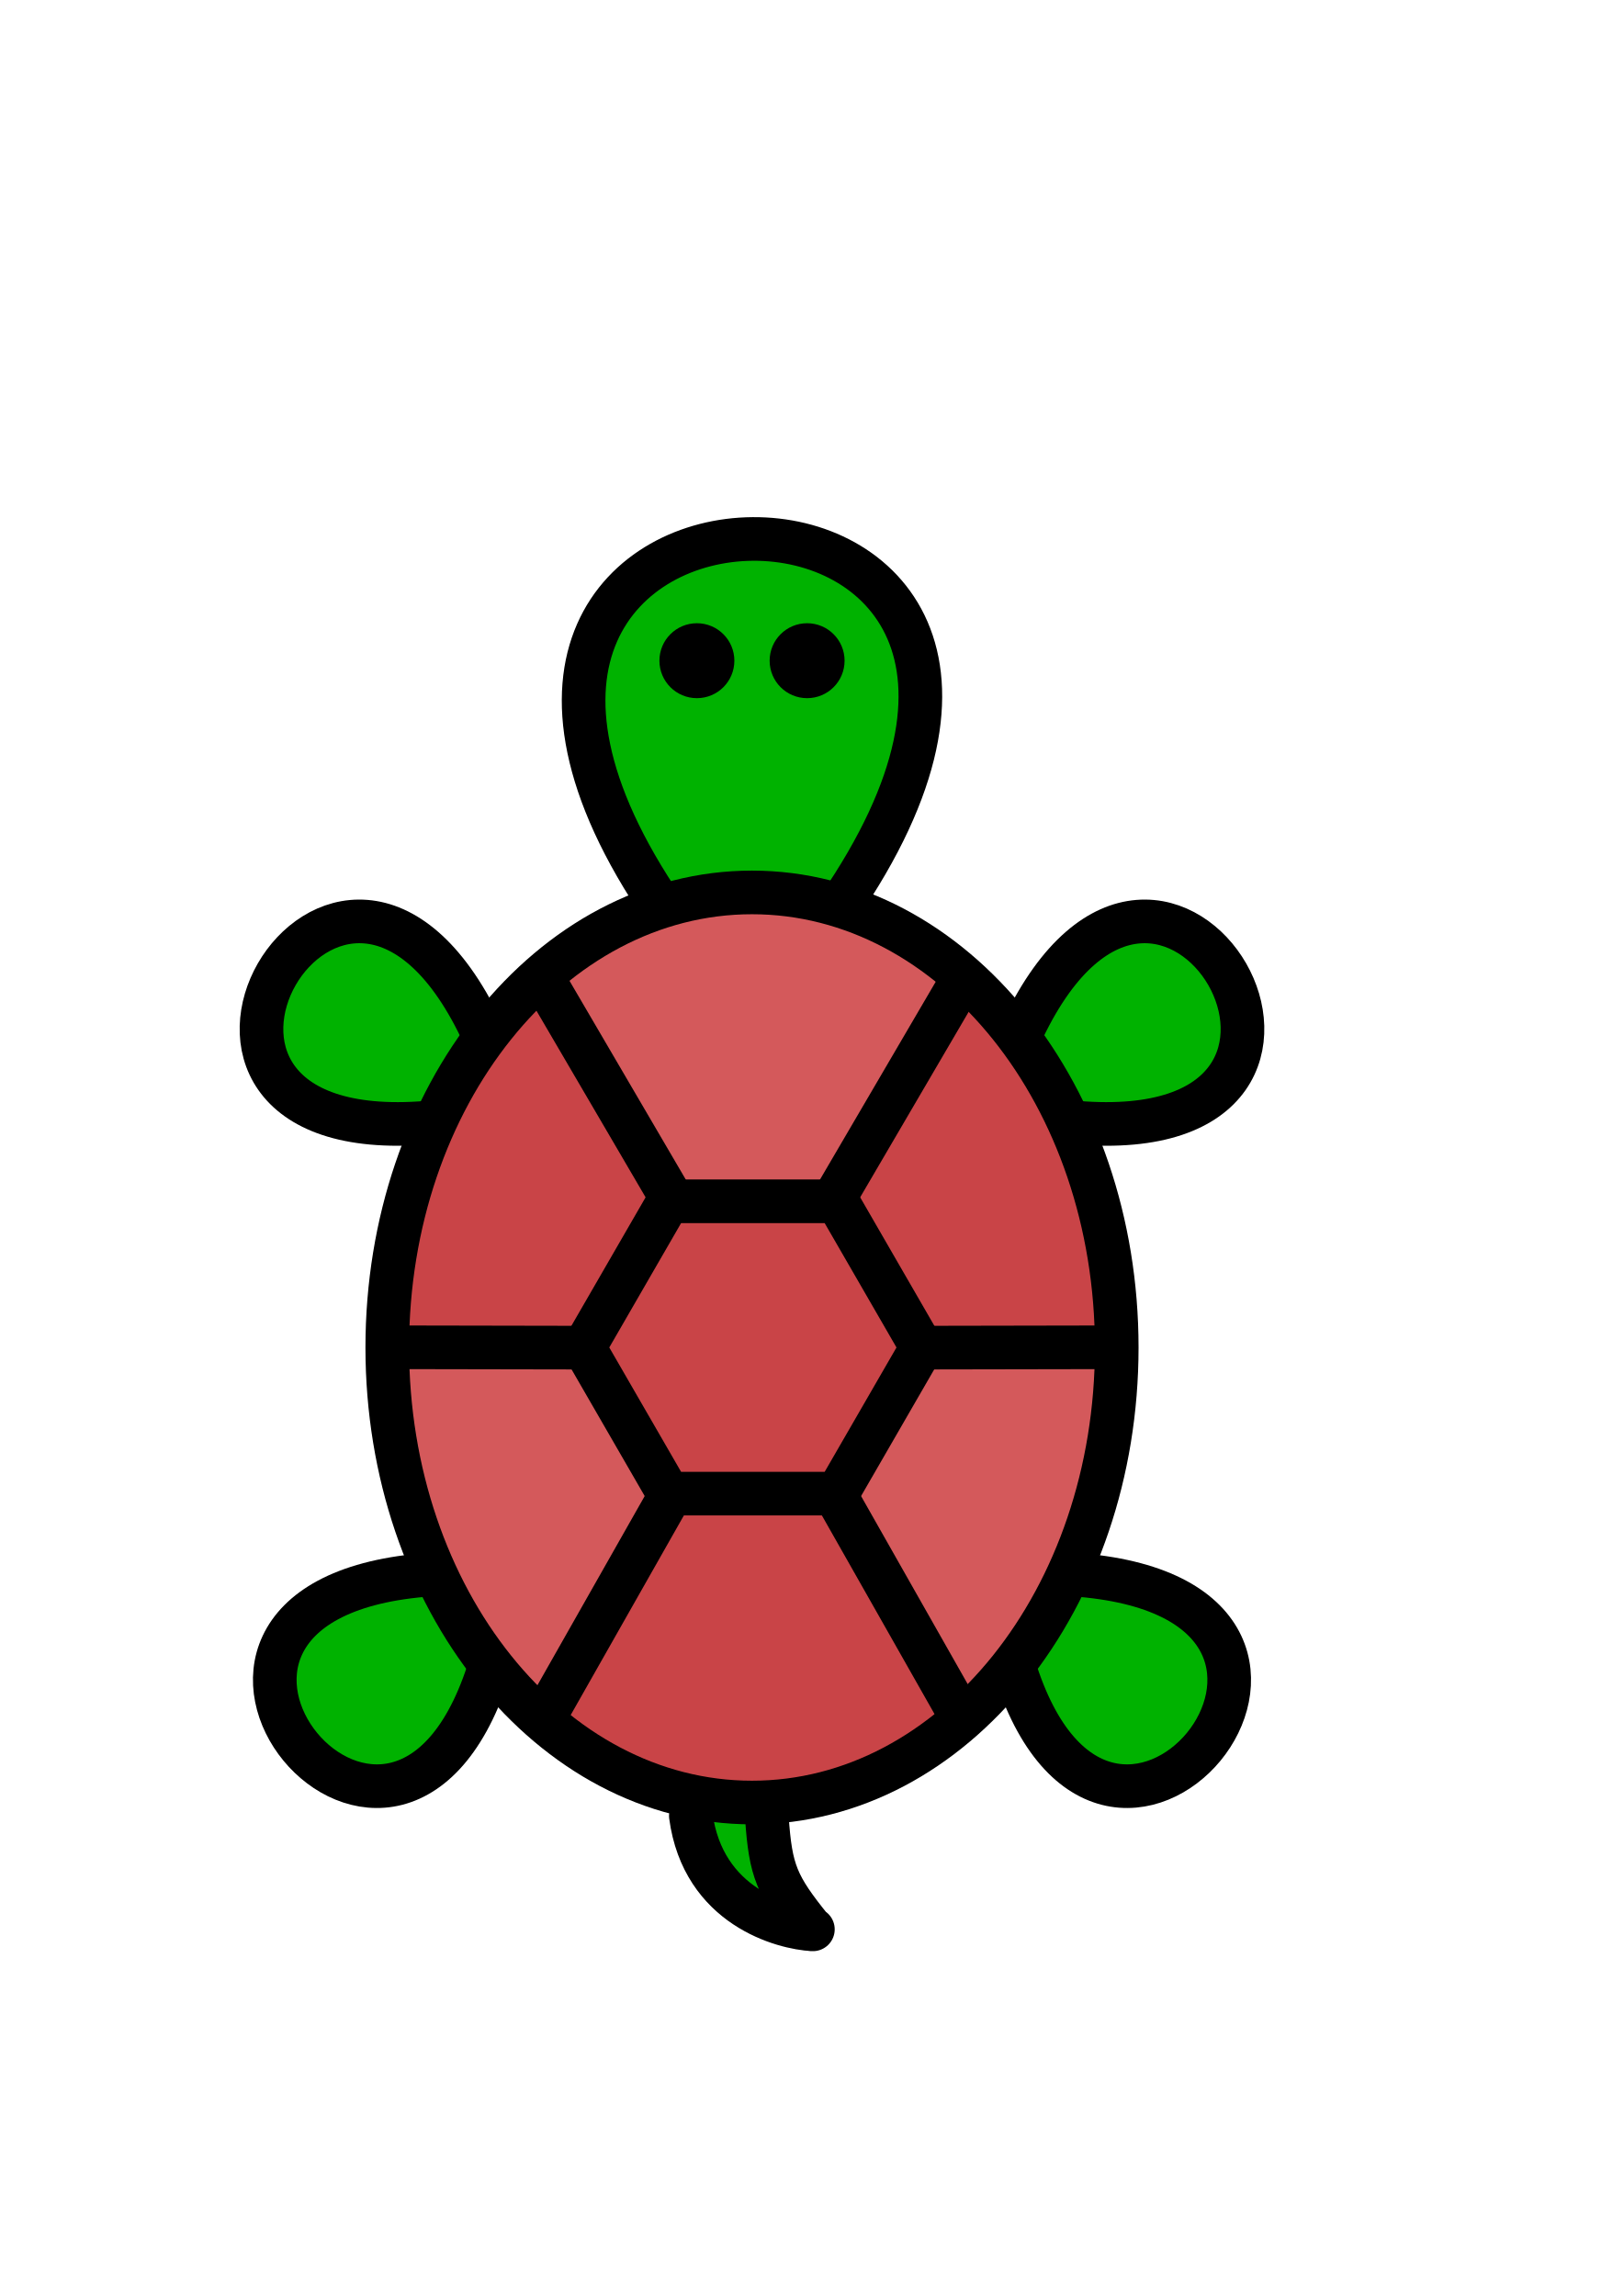
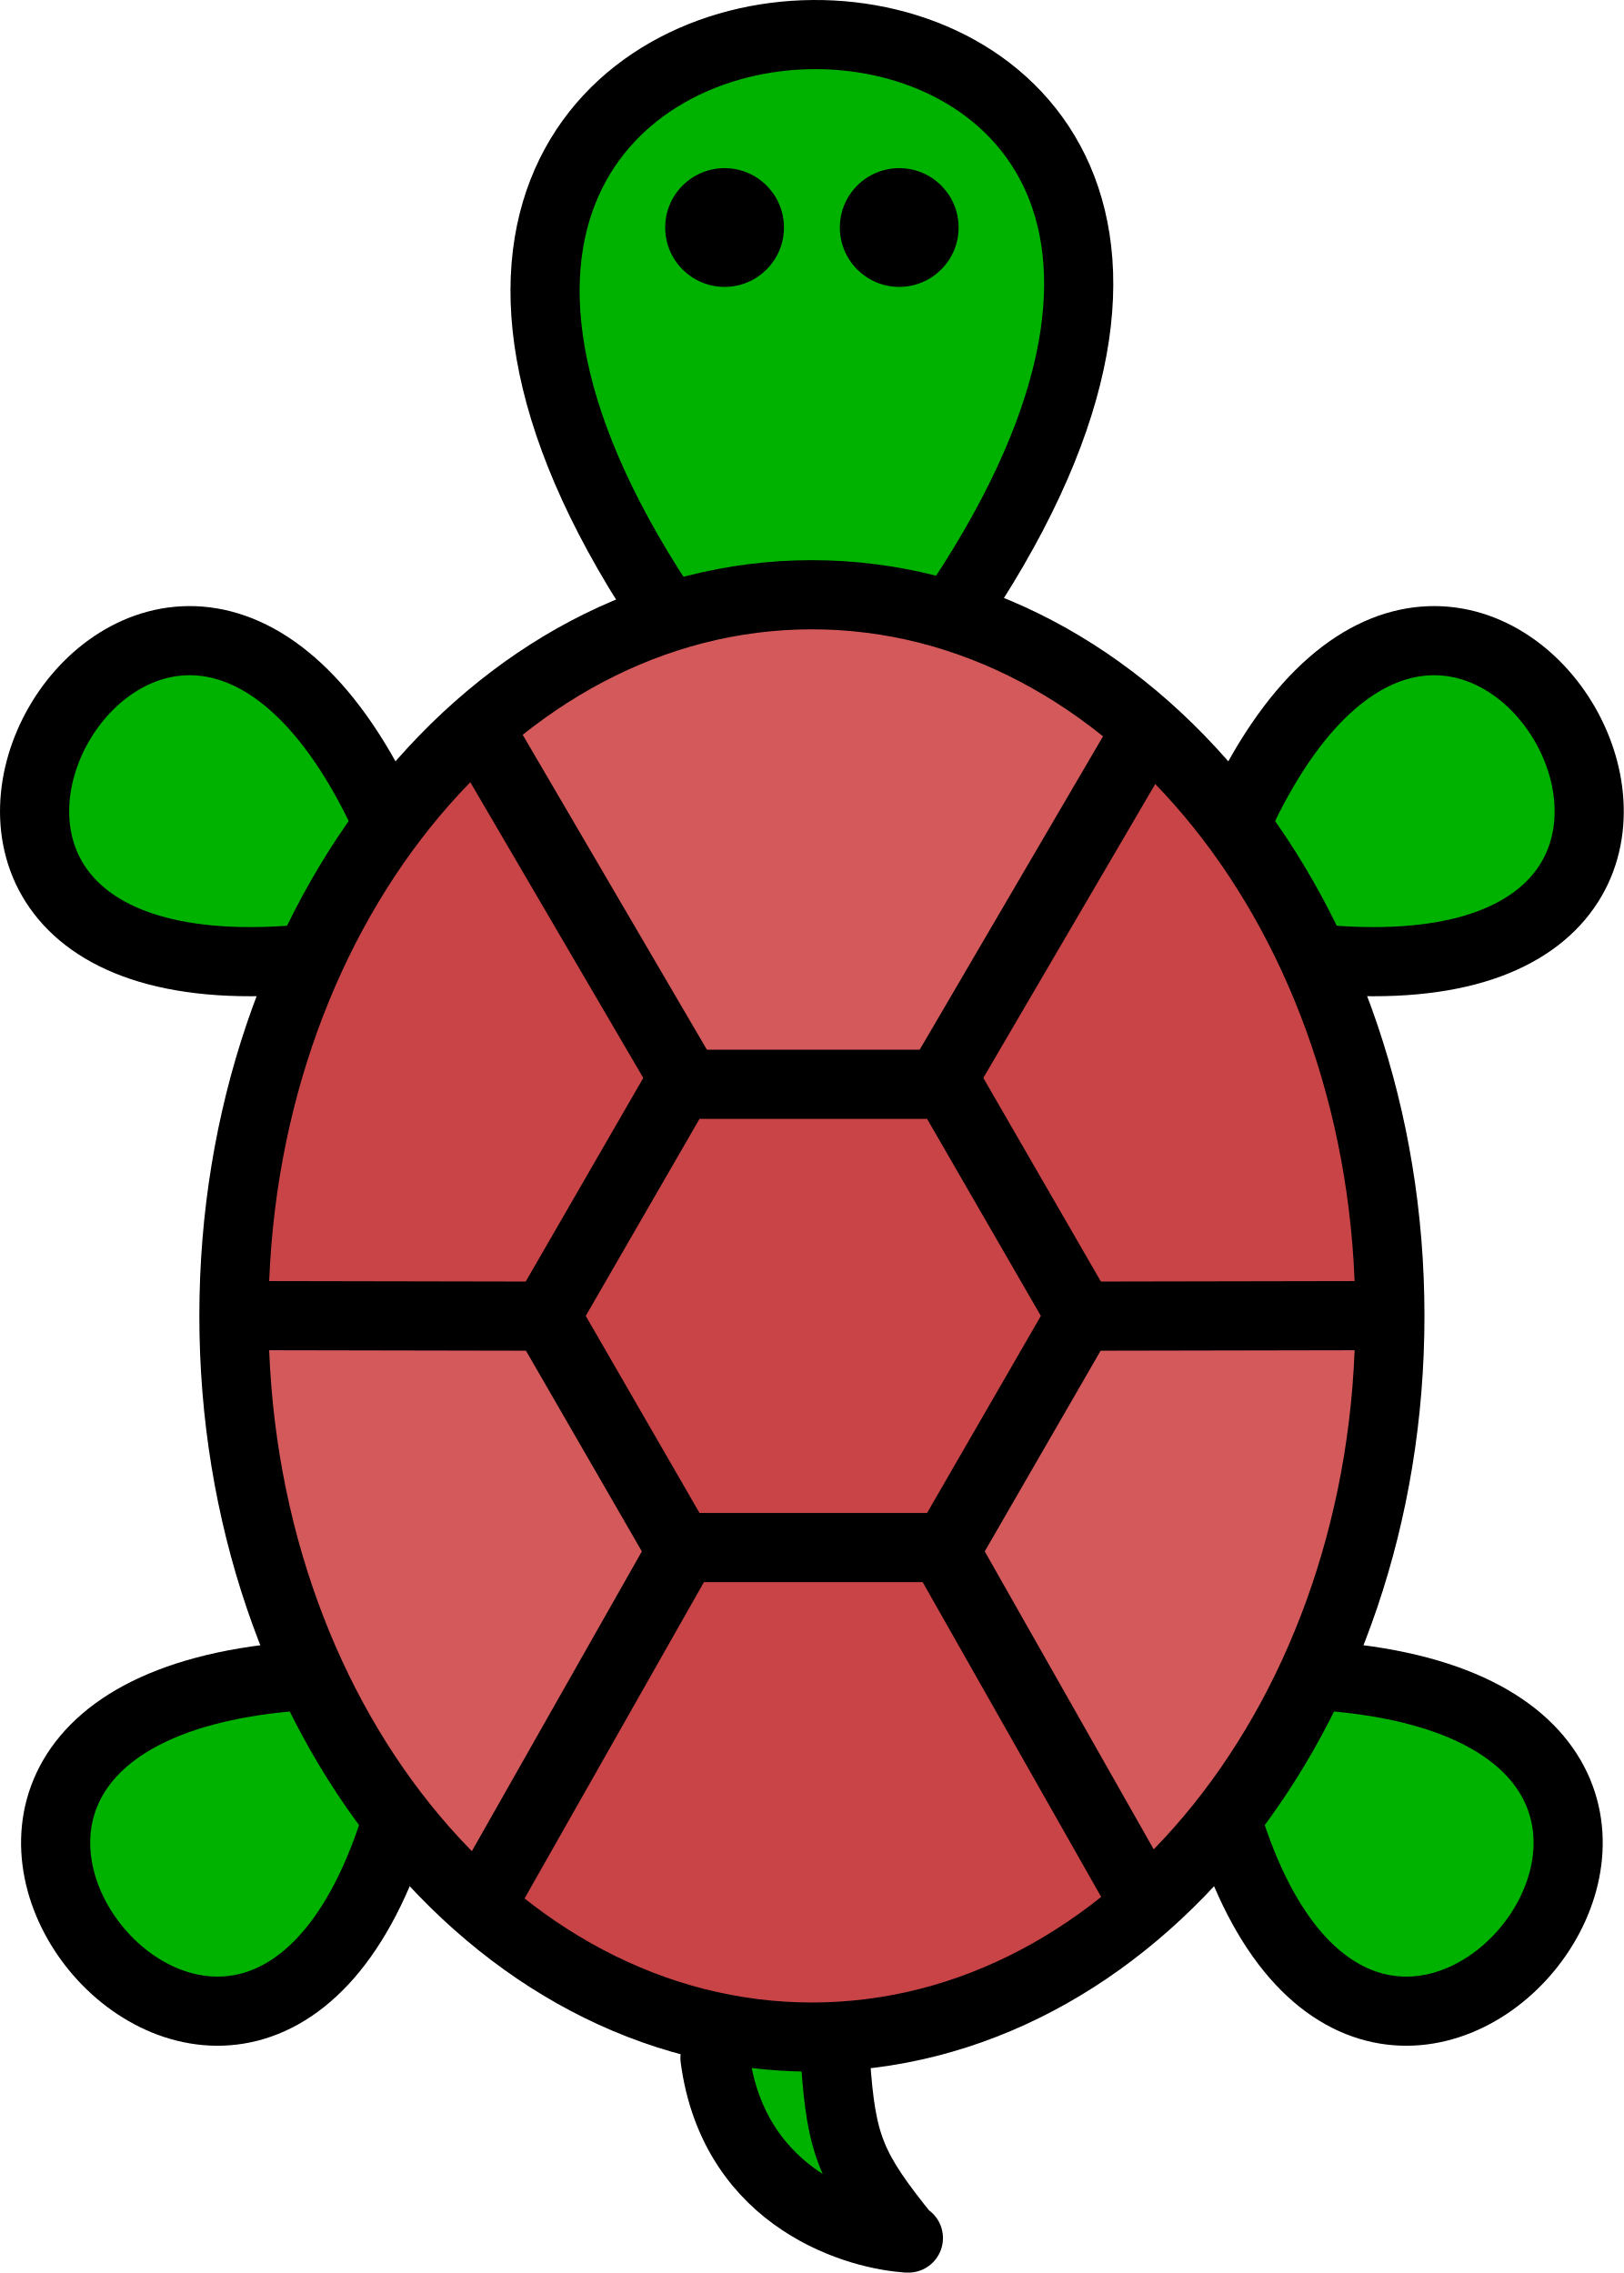
- <svg xmlns="http://www.w3.org/2000/svg" width="210mm" height="297mm" viewBox="0 0 744.094 1052.362" id="svg4167" version="1.1">
+ <svg xmlns="http://www.w3.org/2000/svg" width="132.526mm" height="185.53mm" viewBox="0 0 469.58 657.391" id="svg4167" version="1.1">
  <defs id="defs4169">
    </defs>
-   <g id="layer1">
+   <g id="layer1" transform="translate(-109.8277,-237.027)">
    <path style="fill:#d4595b;fill-opacity:1;fill-rule:evenodd;stroke:none;stroke-width:1px;stroke-linecap:butt;stroke-linejoin:miter;stroke-opacity:1" d="m 308.854,680.626 -60.104,103.541 -54.043,-65.155 -11.112,-49.497 -4.041,-23.739 -3.536,-26.264 100.51,2.02 z" id="path4253-6-7-5" />
    <path style="fill:#c94447;fill-opacity:1;fill-rule:evenodd;stroke:none;stroke-width:1px;stroke-linecap:butt;stroke-linejoin:miter;stroke-opacity:1" d="m 267.69,617.492 -89.398,-0.505 3.03,-54.043 25.254,-68.185 32.83,-40.911 10.607,-5.556 55.053,104.046 z" id="path4253" />
    <path style="fill:#c94447;fill-opacity:1;fill-rule:evenodd;stroke:none;stroke-width:1px;stroke-linecap:butt;stroke-linejoin:miter;stroke-opacity:1" d="m 308.393,556.648 75.357,-0.714 33.929,62.5 -37.857,59.821 -69.286,-0.893 -37.5,-60.714 z" id="path4304" />
+     <path style="fill:#00b200;fill-opacity:1;fill-rule:evenodd;stroke:none;stroke-width:1px;stroke-linecap:butt;stroke-linejoin:miter;stroke-opacity:1" d="m 468.214,479.148 25.357,-46.429 39.286,-8.571 26.786,13.214 12.143,32.5 -14.286,37.143 -52.5,11.429 -13.571,-2.857 z" id="path4322" />
+     <path style="fill:none;fill-rule:evenodd;stroke:#000000;stroke-width:20;stroke-linecap:butt;stroke-linejoin:miter;stroke-miterlimit:4;stroke-dasharray:none;stroke-opacity:1" d="m 468.882,471.533 c 65.419,-136.478 175.846,55.536 24.492,43.035" id="path4828-2" />
    <path style="fill:#c94447;fill-opacity:1;fill-rule:evenodd;stroke:none;stroke-width:1px;stroke-linecap:butt;stroke-linejoin:miter;stroke-opacity:1" d="m 424.012,620.775 89.398,-0.505 -3.03,-54.043 -25.254,-68.185 -32.83,-40.911 -10.607,-5.556 -55.053,104.046 z" id="path4253-6" />
    <path style="fill:#00b200;fill-opacity:1;fill-rule:evenodd;stroke:none;stroke-width:1px;stroke-linecap:butt;stroke-linejoin:miter;stroke-opacity:1" d="m 304.286,417.362 -35.357,-62.857 3.929,-61.786 23.571,-33.571 44.643,-11.071 47.857,6.071 32.857,41.429 -0.357,46.786 -16.429,39.643 -20.357,33.571 -60.714,-8.929 z" id="path4320" />
    <path style="fill:#d4595b;fill-opacity:1;fill-rule:evenodd;stroke:none;stroke-width:1px;stroke-linecap:butt;stroke-linejoin:miter;stroke-opacity:1" d="m 308.602,551.327 -56.569,-105.056 54.043,-33.335 42.426,-5.556 30.81,6.061 42.426,17.173 22.223,18.183 -65.66,105.056 -69.701,-0.505 z" id="path4236" />
-     <path style="fill:#00b200;fill-opacity:1;fill-rule:evenodd;stroke:#000000;stroke-width:1px;stroke-linecap:butt;stroke-linejoin:miter;stroke-opacity:1" d="m 316.429,824.148 34.286,1.429 6.429,52.857 L 332.5,867.362 312.5,832.719 Z" id="path4326" />
+     <path style="fill:#00b200;fill-opacity:1;fill-rule:evenodd;stroke:none;stroke-width:1px;stroke-linecap:butt;stroke-linejoin:miter;stroke-opacity:1" d="m 316.429,824.148 34.286,1.429 6.429,52.857 L 332.5,867.362 312.5,832.719 Z" id="path4326" />
    <path style="fill:#c94447;fill-opacity:1;fill-rule:evenodd;stroke:none;stroke-width:1px;stroke-linecap:butt;stroke-linejoin:miter;stroke-opacity:1" d="m 383.356,682.649 56.569,105.056 -54.043,33.335 -42.426,5.556 -30.81,-6.061 -42.426,-17.173 -22.223,-18.183 65.66,-105.056 69.701,0.505 z" id="path4236-3" />
    <path style="fill:#d4595b;fill-opacity:1;fill-rule:evenodd;stroke:none;stroke-width:1px;stroke-linecap:butt;stroke-linejoin:miter;stroke-opacity:1" d="m 383.605,682.899 60.104,103.541 54.043,-65.155 11.112,-49.497 4.041,-23.739 3.536,-26.264 -100.51,2.02 z" id="path4253-6-7" />
    <path style="opacity:1;fill:none;fill-opacity:1;stroke:#000000;stroke-width:20;stroke-linecap:round;stroke-linejoin:round;stroke-miterlimit:4;stroke-dasharray:none;stroke-opacity:1" id="path4729" d="m 422.377,617.609 -38.677,66.991 -77.354,0 -38.677,-66.991 38.677,-66.991 77.354,0 z" />
    <path style="fill:none;fill-rule:evenodd;stroke:#000000;stroke-width:1px;stroke-linecap:butt;stroke-linejoin:miter;stroke-opacity:1" d="m 308.594,553.323 -2.36,0.299" id="path4737" />
    <path style="fill:none;fill-rule:evenodd;stroke:#000000;stroke-width:1px;stroke-linecap:butt;stroke-linejoin:miter;stroke-opacity:1" d="m 241.584,450.586 -1.01,1.01" id="path4739" />
    <path style="fill:#00b200;fill-opacity:1;fill-rule:evenodd;stroke:none;stroke-width:1px;stroke-linecap:butt;stroke-linejoin:miter;stroke-opacity:1" d="m 223.214,758.434 -17.857,41.071 -22.857,17.5 -31.429,-3.214 -20.714,-21.071 -5,-36.786 32.143,-27.5 41.429,-8.929 23.571,37.143 z" id="path4328" />
    <path style="fill:#00b200;fill-opacity:1;fill-rule:evenodd;stroke:none;stroke-width:1px;stroke-linecap:butt;stroke-linejoin:miter;stroke-opacity:1" d="m 225.714,468.434 -26.429,45 -50.357,-1.071 -28.214,-22.857 0,-30.357 20,-33.929 35.357,-4.286 25,18.929 15,23.214 z" id="path4330" />
    <path style="fill:none;fill-rule:evenodd;stroke:#000000;stroke-width:20;stroke-linecap:butt;stroke-linejoin:miter;stroke-miterlimit:4;stroke-dasharray:none;stroke-opacity:1" d="M 310.274,553.622 247.645,446.546" id="path4741" />
    <path style="fill:none;fill-rule:evenodd;stroke:#000000;stroke-width:20;stroke-linecap:butt;stroke-linejoin:miter;stroke-miterlimit:4;stroke-dasharray:none;stroke-opacity:1" d="m 274.686,617.698 -95.75,-0.178" id="path4747" />
    <path style="fill:none;fill-rule:evenodd;stroke:#000000;stroke-width:20;stroke-linecap:butt;stroke-linejoin:miter;stroke-miterlimit:4;stroke-dasharray:none;stroke-opacity:1" d="m 306.234,686.962 -55.558,97.985" id="path4749" />
-     <path style="fill:#00b200;fill-opacity:1;fill-rule:evenodd;stroke:none;stroke-width:1px;stroke-linecap:butt;stroke-linejoin:miter;stroke-opacity:1" d="m 468.214,479.148 25.357,-46.429 39.286,-8.571 26.786,13.214 12.143,32.5 -14.286,37.143 -52.5,11.429 -13.571,-2.857 z" id="path4322" />
    <path style="fill:#00b200;fill-opacity:1;fill-rule:evenodd;stroke:none;stroke-width:1px;stroke-linecap:butt;stroke-linejoin:miter;stroke-opacity:1" d="m 465.357,770.576 25.714,-51.429 57.143,14.643 16.786,31.429 -10.357,35.714 -23.571,16.071 -37.143,-2.143 -21.071,-30.357 z" id="path4324" />
    <path style="fill:none;fill-rule:evenodd;stroke:#000000;stroke-width:20;stroke-linecap:butt;stroke-linejoin:miter;stroke-miterlimit:4;stroke-dasharray:none;stroke-opacity:1" d="M 379.771,553.622 442.401,446.546" id="path4741-3" />
    <path style="fill:none;fill-rule:evenodd;stroke:#000000;stroke-width:20;stroke-linecap:butt;stroke-linejoin:miter;stroke-miterlimit:4;stroke-dasharray:none;stroke-opacity:1" d="m 415.36,617.698 95.75,-0.178" id="path4747-5" />
    <path style="fill:none;fill-rule:evenodd;stroke:#000000;stroke-width:20;stroke-linecap:butt;stroke-linejoin:miter;stroke-miterlimit:4;stroke-dasharray:none;stroke-opacity:1" d="m 383.812,686.962 55.558,97.985" id="path4749-6" />
-     <path style="fill:none;fill-rule:evenodd;stroke:#000000;stroke-width:13.616;stroke-linecap:butt;stroke-linejoin:miter;stroke-miterlimit:4;stroke-dasharray:none;stroke-opacity:1" d="m 468.882,471.533 c 65.419,-136.478 175.846,55.536 24.492,43.035" id="path4828" />
    <path style="fill:none;fill-rule:evenodd;stroke:#000000;stroke-width:20;stroke-linecap:butt;stroke-linejoin:miter;stroke-miterlimit:4;stroke-dasharray:none;stroke-opacity:1" d="M 304.355,417.221 C 149.841,191.792 540.496,189.121 384.045,416.277" id="path4839" />
    <ellipse style="opacity:1;fill:none;fill-opacity:1;stroke:#000000;stroke-width:20;stroke-linecap:round;stroke-linejoin:round;stroke-miterlimit:4;stroke-dasharray:none;stroke-opacity:1" id="path4715" cx="-344.618" cy="617.609" rx="167.143" ry="208.571" transform="scale(-1,1)" />
-     <path style="fill:none;fill-rule:evenodd;stroke:#000000;stroke-width:20;stroke-linecap:butt;stroke-linejoin:miter;stroke-miterlimit:4;stroke-dasharray:none;stroke-opacity:1" d="m 468.882,471.533 c 65.419,-136.478 175.846,55.536 24.492,43.035" id="path4828-2" />
    <path style="fill:none;fill-rule:evenodd;stroke:#000000;stroke-width:20;stroke-linecap:butt;stroke-linejoin:miter;stroke-miterlimit:4;stroke-dasharray:none;stroke-opacity:1" d="m 495.223,721.95 c 150.785,13.028 10.116,184.13 -31.618,38.107" id="path4828-2-9" />
    <path style="fill:none;fill-rule:evenodd;stroke:#000000;stroke-width:20;stroke-linecap:butt;stroke-linejoin:miter;stroke-miterlimit:4;stroke-dasharray:none;stroke-opacity:1" d="m 220.353,471.533 c -65.419,-136.478 -175.846,55.536 -24.492,43.035" id="path4828-2-6" />
    <path style="fill:none;fill-rule:evenodd;stroke:#000000;stroke-width:20;stroke-linecap:butt;stroke-linejoin:miter;stroke-miterlimit:4;stroke-dasharray:none;stroke-opacity:1" d="M 194.012,721.95 C 43.227,734.978 183.895,906.08 225.63,760.057" id="path4828-2-9-0" />
    <path id="path5013" style="fill:none;fill-rule:evenodd;stroke:#000000;stroke-width:20;stroke-linecap:round;stroke-linejoin:miter;stroke-miterlimit:4;stroke-dasharray:none;stroke-opacity:1" d="m 351.44,833.111 c 1.688,24.575 4.441,31.139 20.65,51.196 m -55.498,-52.056 c 5.572,41.777 42.366,51.372 55.928,52.056" />
    <g id="g5667" transform="translate(-0.852551,0)">
      <circle r="17.173" cy="302.829" cx="320.218" id="path5650" style="opacity:1;fill:#000000;fill-opacity:1;stroke:none;stroke-width:0.2;stroke-linecap:round;stroke-linejoin:round;stroke-miterlimit:4;stroke-dasharray:none;stroke-opacity:1" />
      <circle r="17.173" cy="302.829" cx="370.726" id="path5650-6" style="opacity:1;fill:#000000;fill-opacity:1;stroke:none;stroke-width:0.2;stroke-linecap:round;stroke-linejoin:round;stroke-miterlimit:4;stroke-dasharray:none;stroke-opacity:1" />
    </g>
  </g>
</svg>
